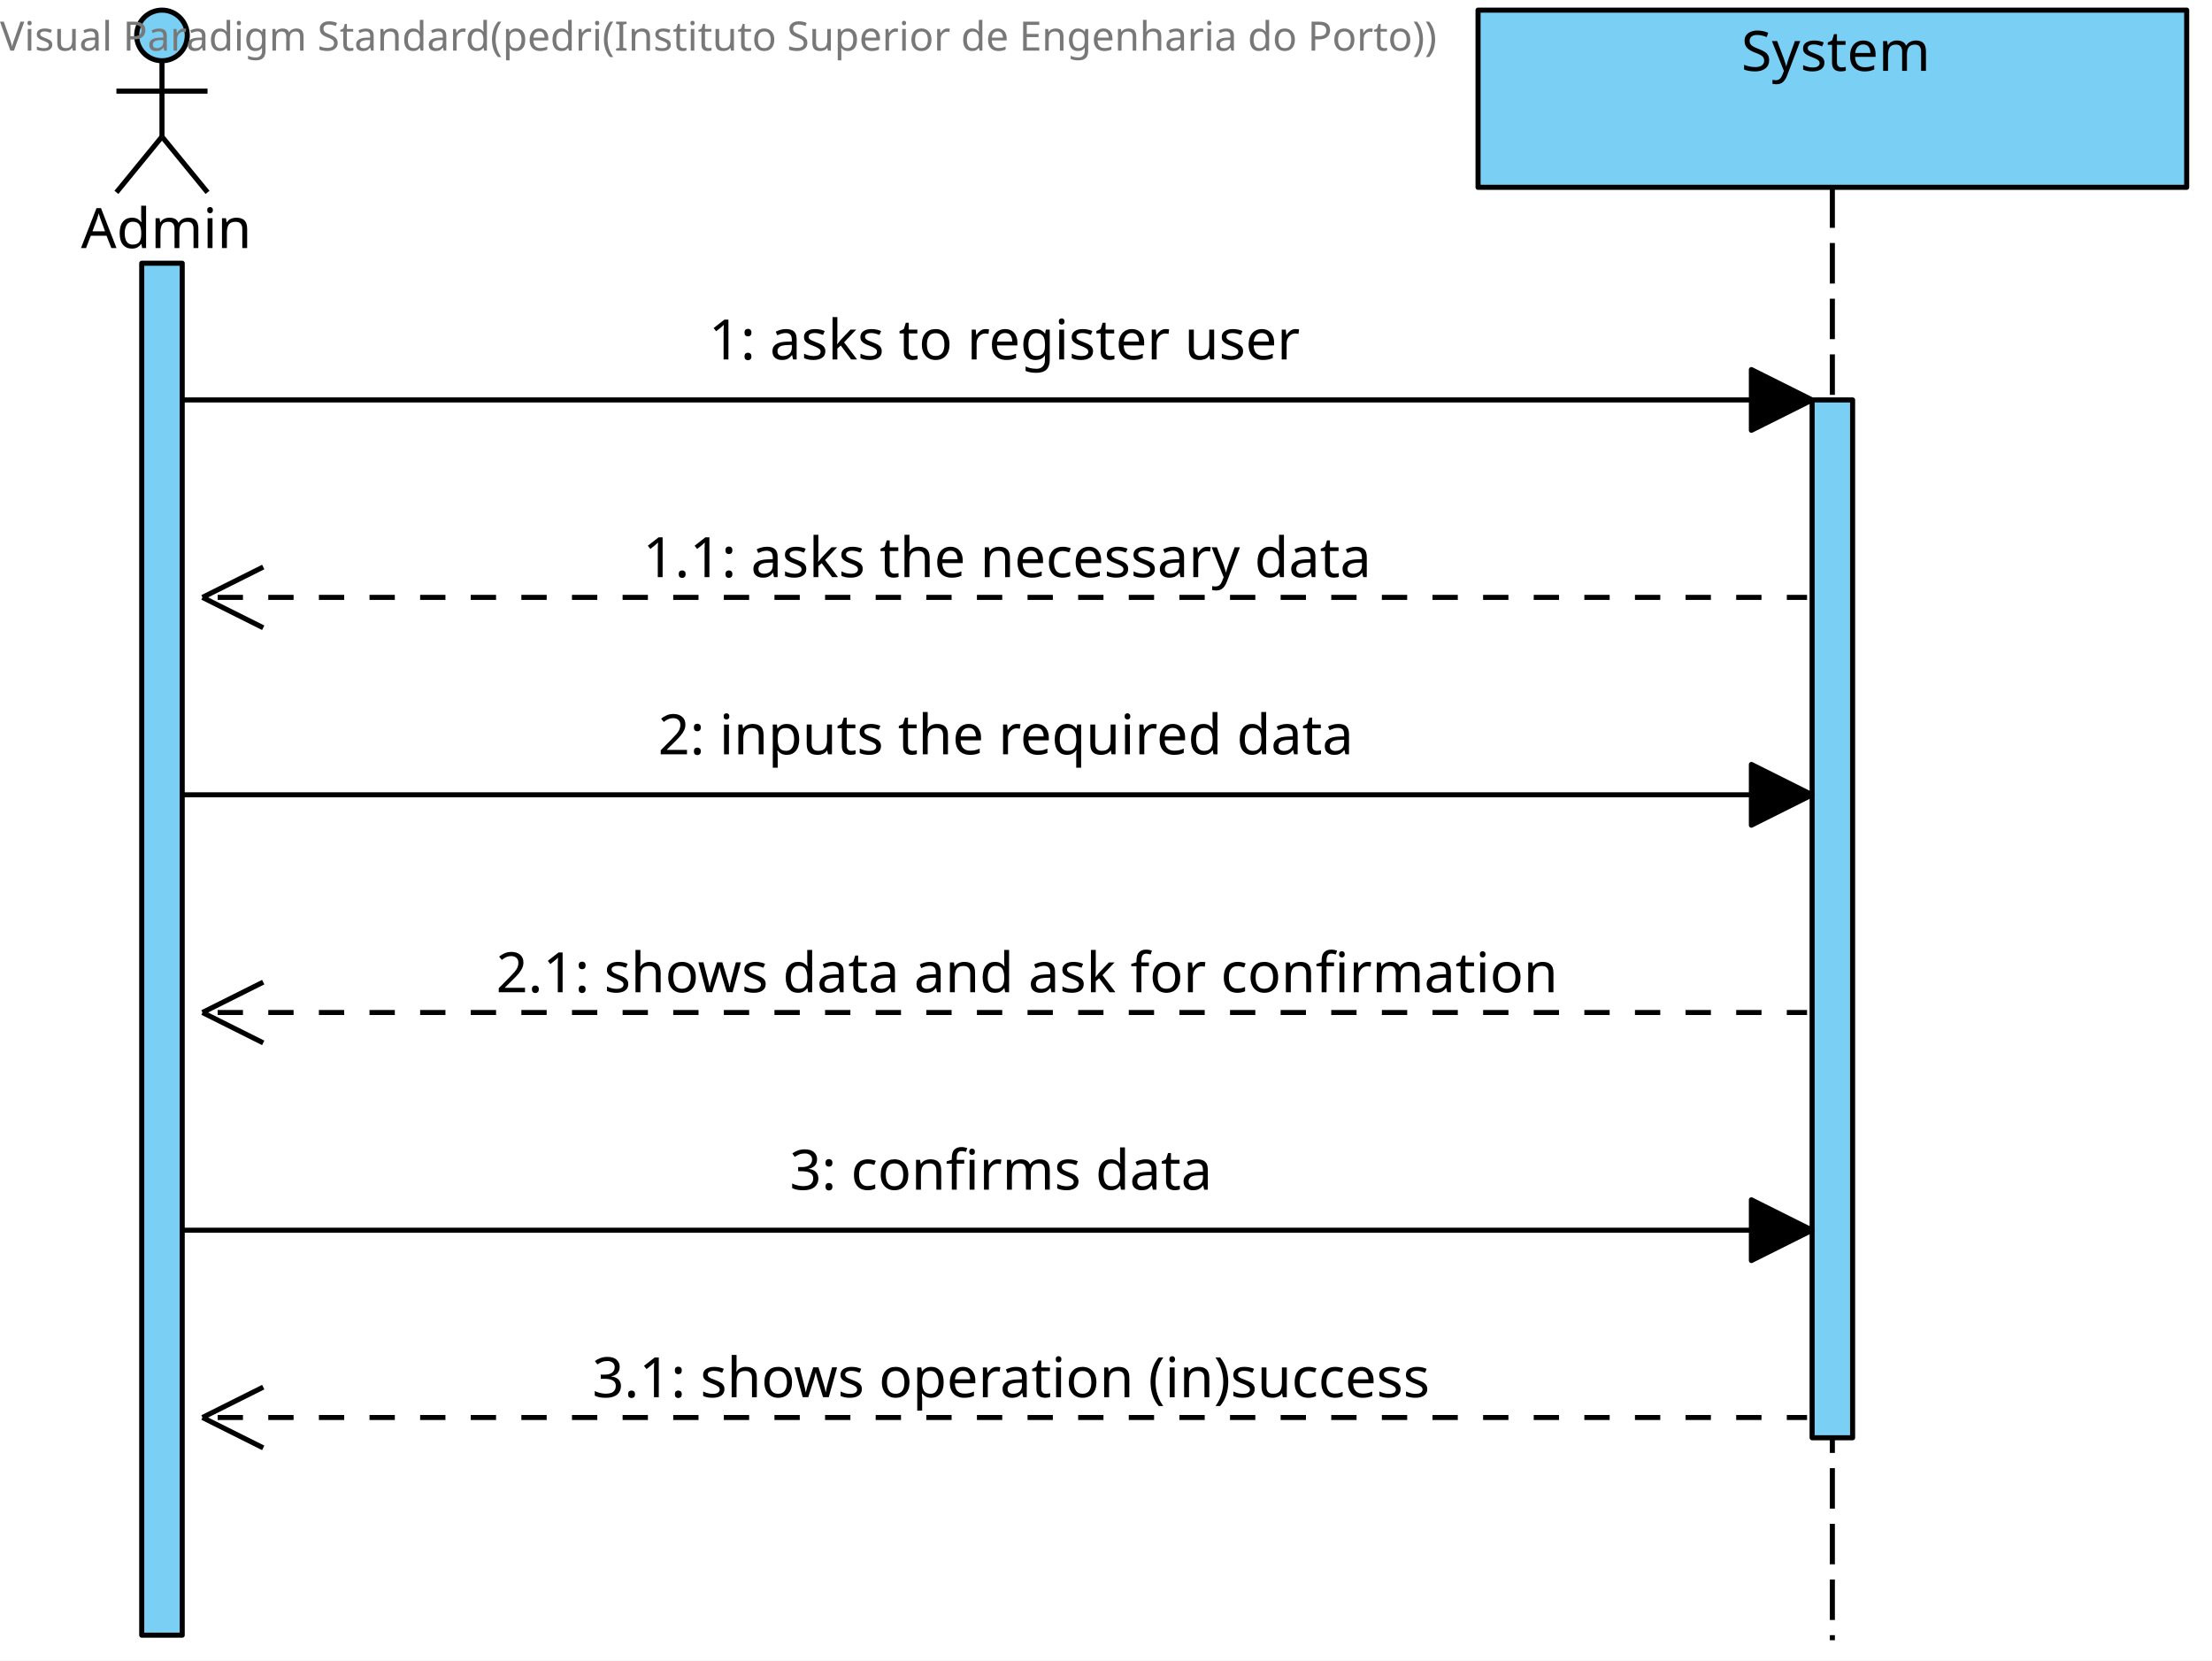
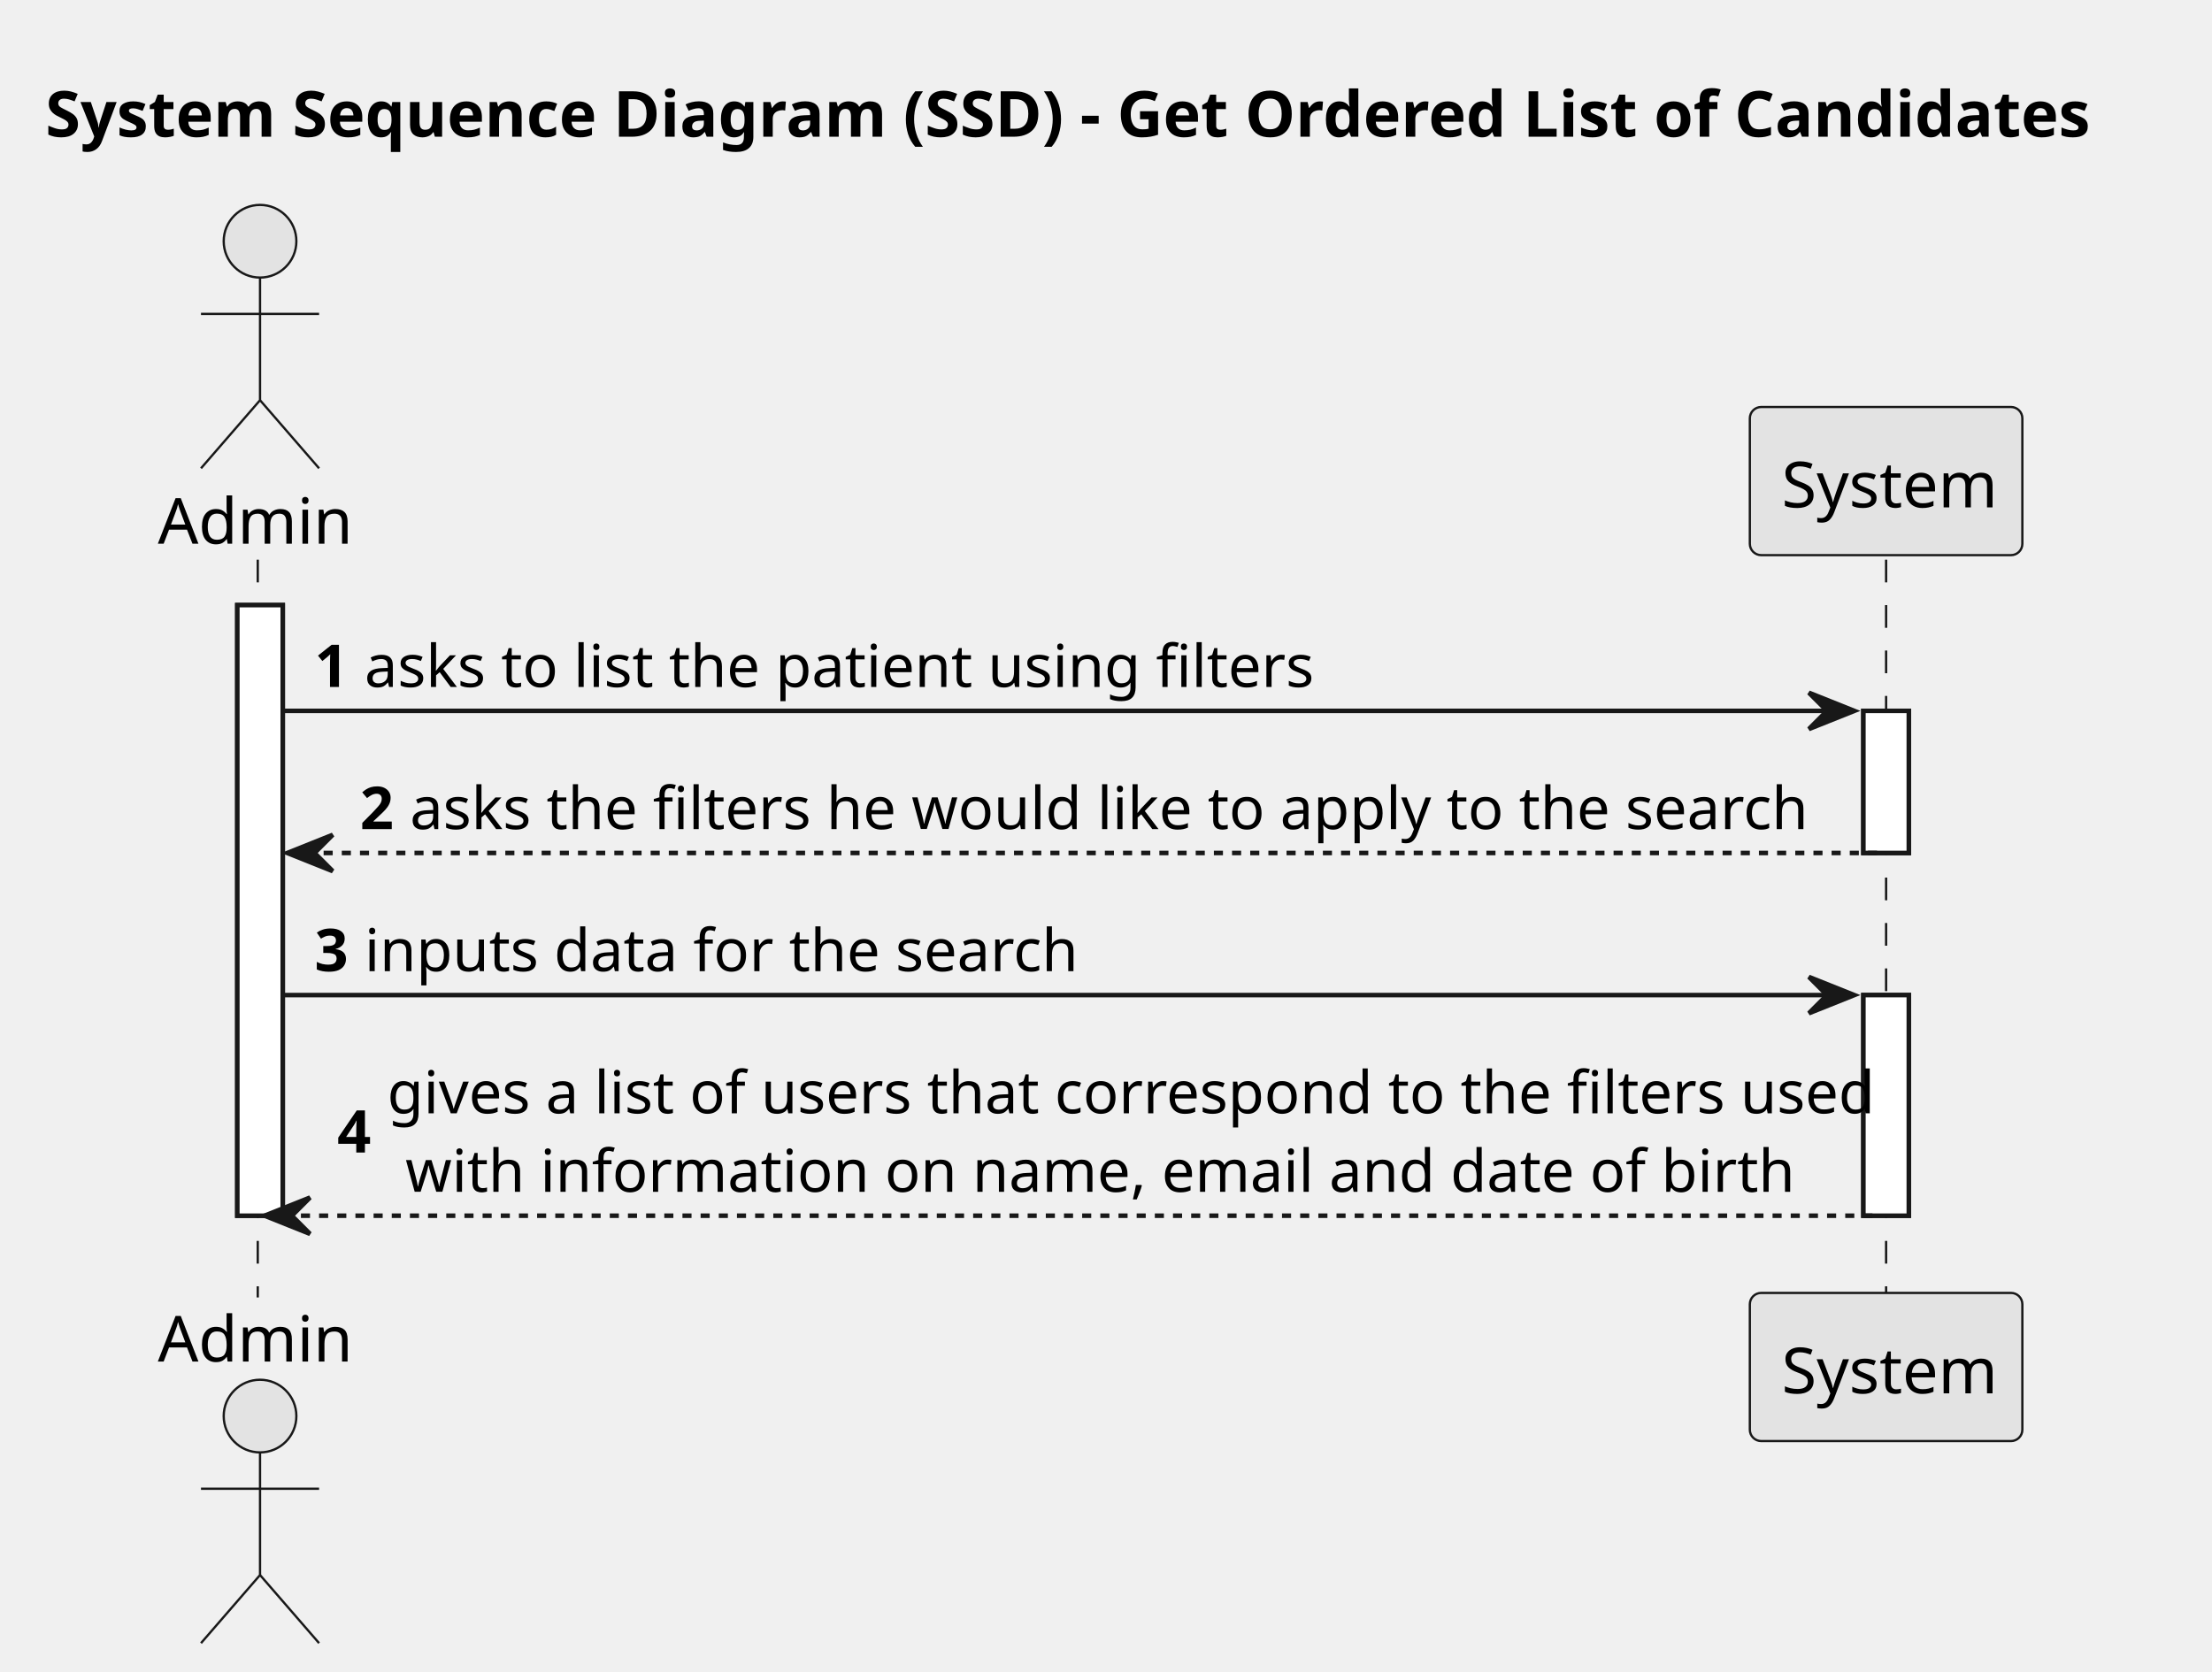
- <svg xmlns="http://www.w3.org/2000/svg" fill-opacity="0" color-rendering="auto" color-interpolation="auto" text-rendering="auto" stroke="rgb(0,0,0)" stroke-linecap="square" width="437" stroke-miterlimit="10" shape-rendering="auto" stroke-opacity="0" fill="rgb(0,0,0)" stroke-dasharray="none" font-weight="normal" stroke-width="1" height="328" font-family="'Dialog'" font-style="normal" stroke-linejoin="miter" font-size="12px" stroke-dashoffset="0" image-rendering="auto">
-   <defs id="genericDefs" />
+ <svg xmlns="http://www.w3.org/2000/svg" contentStyleType="text/css" height="368px" preserveAspectRatio="none" style="width:487px;height:368px;background:#FFFFFF;" version="1.1" viewBox="0 0 487 368" width="487px" zoomAndPan="magnify">
+   <defs />
  <g>
-     <defs id="defs1">
-       <clipPath clipPathUnits="userSpaceOnUse" id="clipPath1">
-         <path d="M-7 -7 L71 -7 L71 333 L-7 333 L-7 -7 Z" />
-       </clipPath>
-       <clipPath clipPathUnits="userSpaceOnUse" id="clipPath2">
-         <path d="M-7 -7 L152 -7 L152 333 L-7 333 L-7 -7 Z" />
-       </clipPath>
-       <clipPath clipPathUnits="userSpaceOnUse" id="clipPath3">
-         <path d="M-7 -7 L19 -7 L19 216 L-7 216 L-7 -7 Z" />
-       </clipPath>
-       <clipPath clipPathUnits="userSpaceOnUse" id="clipPath4">
-         <path d="M-141 -15 L282 -15 L282 30 L-141 30 L-141 -15 Z" />
-       </clipPath>
-       <clipPath clipPathUnits="userSpaceOnUse" id="clipPath5">
-         <path d="M-52 -15 L104 -15 L104 30 L-52 30 L-52 -15 Z" />
-       </clipPath>
-       <clipPath clipPathUnits="userSpaceOnUse" id="clipPath6">
-         <path d="M0 0 L426 0 L426 104 L0 104 L0 0 Z" />
-       </clipPath>
-       <clipPath clipPathUnits="userSpaceOnUse" id="clipPath7">
-         <path d="M72 8 L72 23 L20 23 L20 8 ZM277 30 L277 45 L145 45 L145 30 ZM293 73 L293 88 L132 88 L132 73 ZM0 0 L0 104 L426 104 L426 0 Z" />
-       </clipPath>
-       <clipPath clipPathUnits="userSpaceOnUse" id="clipPath8">
-         <path d="M0 0 L421 0 L421 104 L0 104 L0 0 Z" />
-       </clipPath>
-       <clipPath clipPathUnits="userSpaceOnUse" id="clipPath9">
-         <path d="M289 34 L289 49 L128 49 L128 34 ZM278 69 L278 84 L130 84 L130 69 ZM0 0 L0 104 L421 104 L421 0 L273 0 L273 6 L141 6 L141 0 Z" />
-       </clipPath>
-       <clipPath clipPathUnits="userSpaceOnUse" id="clipPath10">
-         <path d="M282 30 L282 45 L134 45 L134 30 ZM321 77 L321 92 L103 92 L103 77 ZM0 0 L0 104 L426 104 L426 0 L293 0 L293 10 L132 10 L132 0 Z" />
-       </clipPath>
-       <clipPath clipPathUnits="userSpaceOnUse" id="clipPath11">
-         <path d="M317 34 L317 49 L99 49 L99 34 ZM256 73 L256 88 L157 88 L157 73 ZM0 0 L0 104 L421 104 L421 0 L278 0 L278 2 L130 2 L130 0 Z" />
-       </clipPath>
-       <clipPath clipPathUnits="userSpaceOnUse" id="clipPath12">
-         <path d="M260 30 L260 45 L161 45 L161 30 ZM303 71 L303 86 L122 86 L122 71 ZM0 0 L0 104 L426 104 L426 0 L321 0 L321 6 L103 6 L103 0 Z" />
-       </clipPath>
-       <clipPath clipPathUnits="userSpaceOnUse" id="clipPath13">
-         <path d="M299 34 L299 49 L118 49 L118 34 ZM0 0 L0 104 L421 104 L421 0 L256 0 L256 8 L157 8 L157 0 Z" />
-       </clipPath>
-       <clipPath clipPathUnits="userSpaceOnUse" id="clipPath14">
-         <path d="M-181 -15 L362 -15 L362 30 L-181 30 L-181 -15 Z" />
-       </clipPath>
-       <clipPath clipPathUnits="userSpaceOnUse" id="clipPath15">
-         <path d="M-99 -15 L198 -15 L198 30 L-99 30 L-99 -15 Z" />
-       </clipPath>
-       <clipPath clipPathUnits="userSpaceOnUse" id="clipPath16">
-         <path d="M-218 -15 L436 -15 L436 30 L-218 30 L-218 -15 Z" />
-       </clipPath>
-       <clipPath clipPathUnits="userSpaceOnUse" id="clipPath17">
-         <path d="M-148 -15 L296 -15 L296 30 L-148 30 L-148 -15 Z" />
-       </clipPath>
-       <clipPath clipPathUnits="userSpaceOnUse" id="clipPath18">
-         <path d="M-161 -15 L322 -15 L322 30 L-161 30 L-161 -15 Z" />
-       </clipPath>
-       <clipPath clipPathUnits="userSpaceOnUse" id="clipPath19">
-         <path d="M-132 -15 L264 -15 L264 30 L-132 30 L-132 -15 Z" />
-       </clipPath>
-     </defs>
-     <g fill="white" text-rendering="geometricPrecision" fill-opacity="1" stroke-opacity="1" stroke="white">
-       <rect x="0" width="437" height="328" y="0" stroke="none" />
-     </g>
-     <g font-size="11px" transform="translate(2,2)" fill-opacity="1" fill="rgb(122,207,245)" text-rendering="geometricPrecision" image-rendering="optimizeQuality" font-family="sans-serif" stroke="rgb(122,207,245)" stroke-opacity="1">
-       <circle r="5" clip-path="url(#clipPath1)" cx="30" cy="5" stroke="none" />
-       <rect x="26" width="8" height="271" y="50" clip-path="url(#clipPath1)" stroke="none" />
-     </g>
-     <g stroke-linecap="butt" font-size="11px" transform="translate(2,2)" fill-opacity="1" fill="black" text-rendering="geometricPrecision" image-rendering="optimizeQuality" font-family="sans-serif" stroke-linejoin="round" stroke="black" stroke-opacity="1" stroke-miterlimit="0">
-       <circle fill="none" r="5" clip-path="url(#clipPath1)" cx="30" cy="5" />
-       <rect fill="none" x="26" width="8" height="271" y="50" clip-path="url(#clipPath1)" />
-       <line y2="25" fill="none" x1="30" clip-path="url(#clipPath1)" x2="30" y1="10" />
-       <line y2="36" fill="none" x1="30" clip-path="url(#clipPath1)" x2="21" y1="25" />
-       <line y2="36" fill="none" x1="30" clip-path="url(#clipPath1)" x2="39" y1="25" />
-       <line y2="16" fill="none" x1="21" clip-path="url(#clipPath1)" x2="39" y1="16" />
-     </g>
-     <g font-size="11px" transform="translate(292,2)" fill-opacity="1" fill="rgb(122,207,245)" text-rendering="geometricPrecision" image-rendering="optimizeQuality" font-family="sans-serif" stroke="rgb(122,207,245)" stroke-opacity="1">
-       <rect x="0" width="140" height="35" y="0" clip-path="url(#clipPath2)" stroke="none" />
-     </g>
-     <g stroke-linecap="butt" font-size="11px" transform="translate(292,2)" fill-opacity="1" fill="black" text-rendering="geometricPrecision" image-rendering="optimizeQuality" font-family="sans-serif" stroke-linejoin="round" stroke="black" stroke-opacity="1" stroke-miterlimit="0">
-       <rect fill="none" x="0" width="140" height="35" y="0" clip-path="url(#clipPath2)" />
-       <line clip-path="url(#clipPath2)" fill="none" x1="70" x2="70" y1="35" y2="322" stroke-linejoin="bevel" stroke-dasharray="8,3" />
-     </g>
-     <g font-size="11px" transform="translate(358,79)" fill-opacity="1" fill="rgb(122,207,245)" text-rendering="geometricPrecision" image-rendering="optimizeQuality" font-family="sans-serif" stroke="rgb(122,207,245)" stroke-opacity="1">
-       <rect x="0" width="8" height="205" y="0" clip-path="url(#clipPath3)" stroke="none" />
-     </g>
-     <g stroke-linecap="butt" font-size="11px" transform="translate(358,79)" fill-opacity="1" fill="black" text-rendering="geometricPrecision" image-rendering="optimizeQuality" font-family="sans-serif" stroke-linejoin="round" stroke="black" stroke-opacity="1" stroke-miterlimit="0">
-       <rect fill="none" x="0" width="8" height="205" y="0" clip-path="url(#clipPath3)" />
-     </g>
-     <g font-size="11px" transform="translate(292,2)" fill-opacity="1" fill="black" text-rendering="geometricPrecision" image-rendering="optimizeQuality" font-family="sans-serif" stroke="black" stroke-opacity="1">
-       <text x="52" xml:space="preserve" y="12" clip-path="url(#clipPath4)" stroke="none">System</text>
-     </g>
-     <g font-size="11px" transform="translate(6,37)" fill-opacity="1" fill="black" text-rendering="geometricPrecision" image-rendering="optimizeQuality" font-family="sans-serif" stroke="black" stroke-opacity="1">
-       <text x="10" xml:space="preserve" y="12" clip-path="url(#clipPath5)" stroke="none">Admin</text>
-     </g>
-     <g stroke-linecap="butt" font-size="11px" transform="translate(-14,29)" fill-opacity="1" fill="black" text-rendering="geometricPrecision" image-rendering="optimizeQuality" font-family="sans-serif" stroke-linejoin="round" stroke="black" stroke-opacity="1">
-       <line y2="50" fill="none" x1="50" clip-path="url(#clipPath7)" x2="372" y1="50" />
-       <polygon points=" 372 50 360 44 360 56" clip-path="url(#clipPath7)" stroke="none" />
-       <polygon fill="none" points=" 372 50 360 44 360 56" clip-path="url(#clipPath7)" />
-     </g>
-     <g fill-opacity="1" text-rendering="geometricPrecision" stroke="black" stroke-linecap="butt" transform="translate(-10,68)" stroke-opacity="1" fill="black" stroke-dasharray="5" font-family="sans-serif" stroke-linejoin="round" font-size="11px" stroke-dashoffset="1" image-rendering="optimizeQuality">
-       <line y2="50" fill="none" x1="367" clip-path="url(#clipPath9)" x2="50" y1="50" />
-       <line clip-path="url(#clipPath9)" stroke-dashoffset="0" fill="none" x1="50" x2="62" y1="50" y2="56" stroke-dasharray="none" />
-       <line clip-path="url(#clipPath9)" stroke-dashoffset="0" fill="none" x1="50" x2="62" y1="50" y2="44" stroke-dasharray="none" />
-     </g>
-     <g stroke-linecap="butt" font-size="11px" transform="translate(-14,107)" fill-opacity="1" fill="black" text-rendering="geometricPrecision" image-rendering="optimizeQuality" font-family="sans-serif" stroke-linejoin="round" stroke="black" stroke-opacity="1">
-       <line y2="50" fill="none" x1="50" clip-path="url(#clipPath10)" x2="372" y1="50" />
-       <polygon points=" 372 50 360 44 360 56" clip-path="url(#clipPath10)" stroke="none" />
-       <polygon fill="none" points=" 372 50 360 44 360 56" clip-path="url(#clipPath10)" />
-     </g>
-     <g fill-opacity="1" text-rendering="geometricPrecision" stroke="black" stroke-linecap="butt" transform="translate(-10,150)" stroke-opacity="1" fill="black" stroke-dasharray="5" font-family="sans-serif" stroke-linejoin="round" font-size="11px" stroke-dashoffset="1" image-rendering="optimizeQuality">
-       <line y2="50" fill="none" x1="367" clip-path="url(#clipPath11)" x2="50" y1="50" />
-       <line clip-path="url(#clipPath11)" stroke-dashoffset="0" fill="none" x1="50" x2="62" y1="50" y2="56" stroke-dasharray="none" />
-       <line clip-path="url(#clipPath11)" stroke-dashoffset="0" fill="none" x1="50" x2="62" y1="50" y2="44" stroke-dasharray="none" />
-     </g>
-     <g stroke-linecap="butt" font-size="11px" transform="translate(-14,193)" fill-opacity="1" fill="black" text-rendering="geometricPrecision" image-rendering="optimizeQuality" font-family="sans-serif" stroke-linejoin="round" stroke="black" stroke-opacity="1">
-       <line y2="50" fill="none" x1="50" clip-path="url(#clipPath12)" x2="372" y1="50" />
-       <polygon points=" 372 50 360 44 360 56" clip-path="url(#clipPath12)" stroke="none" />
-       <polygon fill="none" points=" 372 50 360 44 360 56" clip-path="url(#clipPath12)" />
-     </g>
-     <g fill-opacity="1" text-rendering="geometricPrecision" stroke="black" stroke-linecap="butt" transform="translate(-10,230)" stroke-opacity="1" fill="black" stroke-dasharray="5" font-family="sans-serif" stroke-linejoin="round" font-size="11px" stroke-dashoffset="1" image-rendering="optimizeQuality">
-       <line y2="50" fill="none" x1="367" clip-path="url(#clipPath13)" x2="50" y1="50" />
-       <line clip-path="url(#clipPath13)" stroke-dashoffset="0" fill="none" x1="50" x2="62" y1="50" y2="56" stroke-dasharray="none" />
-       <line clip-path="url(#clipPath13)" stroke-dashoffset="0" fill="none" x1="50" x2="62" y1="50" y2="44" stroke-dasharray="none" />
-     </g>
-     <g font-size="11px" transform="translate(108,264)" fill-opacity="1" fill="black" text-rendering="geometricPrecision" image-rendering="optimizeQuality" font-family="sans-serif" stroke="black" stroke-opacity="1">
-       <text x="9" xml:space="preserve" y="12" clip-path="url(#clipPath14)" stroke="none">3.1: shows operation (in)success</text>
-     </g>
-     <g font-size="11px" transform="translate(147,223)" fill-opacity="1" fill="white" text-rendering="geometricPrecision" image-rendering="optimizeQuality" font-family="sans-serif" stroke="white" stroke-opacity="1">
-       <rect x="0" width="99" height="15" y="0" clip-path="url(#clipPath15)" stroke="none" />
-       <text fill="black" x="9" xml:space="preserve" y="12" clip-path="url(#clipPath15)" stroke="none">3: confirms data</text>
-     </g>
-     <g font-size="11px" transform="translate(89,184)" fill-opacity="1" fill="black" text-rendering="geometricPrecision" image-rendering="optimizeQuality" font-family="sans-serif" stroke="black" stroke-opacity="1">
-       <text x="9" xml:space="preserve" y="12" clip-path="url(#clipPath16)" stroke="none">2.1: shows data and ask for confirmation</text>
-     </g>
-     <g font-size="11px" transform="translate(120,137)" fill-opacity="1" fill="white" text-rendering="geometricPrecision" image-rendering="optimizeQuality" font-family="sans-serif" stroke="white" stroke-opacity="1">
-       <rect x="0" width="148" height="15" y="0" clip-path="url(#clipPath17)" stroke="none" />
-       <text fill="black" x="10" xml:space="preserve" y="12" clip-path="url(#clipPath17)" stroke="none">2: inputs the required data</text>
-     </g>
-     <g font-size="11px" transform="translate(118,102)" fill-opacity="1" fill="black" text-rendering="geometricPrecision" image-rendering="optimizeQuality" font-family="sans-serif" stroke="black" stroke-opacity="1">
-       <text x="9" xml:space="preserve" y="12" clip-path="url(#clipPath18)" stroke="none">1.1: asks the necessary data</text>
-     </g>
-     <g font-size="11px" transform="translate(131,59)" fill-opacity="1" fill="white" text-rendering="geometricPrecision" image-rendering="optimizeQuality" font-family="sans-serif" stroke="white" stroke-opacity="1">
-       <rect x="0" width="132" height="15" y="0" clip-path="url(#clipPath19)" stroke="none" />
-       <text fill="black" x="9" xml:space="preserve" y="12" clip-path="url(#clipPath19)" stroke="none">1: asks to register user</text>
-     </g>
-     <g font-size="8px" fill-opacity="1" fill="rgb(120,120,120)" text-rendering="geometricPrecision" image-rendering="optimizeQuality" stroke="rgb(120,120,120)" stroke-opacity="1">
-       <text x="0" xml:space="preserve" y="10" stroke="none">Visual Paradigm Standard(pedri(Instituto Superior de Engenharia do Porto))</text>
-     </g>
+     <text fill="#000000" font-family="sans-serif" font-size="14" font-weight="bold" lengthAdjust="spacing" textLength="459" x="10" y="30.107">System Sequence Diagram (SSD) - Get Ordered List of Candidates</text>
+     <rect fill="#FFFFFF" height="134.455" style="stroke:#181818;stroke-width:1.0;" width="10" x="52.25" y="133.242" />
+     <rect fill="#FFFFFF" height="31.291" style="stroke:#181818;stroke-width:1.0;" width="10" x="410.25" y="156.533" />
+     <rect fill="#FFFFFF" height="48.582" style="stroke:#181818;stroke-width:1.0;" width="10" x="410.25" y="219.115" />
+     <line style="stroke:#181818;stroke-width:0.5;stroke-dasharray:5.0,5.0;" x1="56.75" x2="56.75" y1="123.242" y2="285.697" />
+     <line style="stroke:#181818;stroke-width:0.5;stroke-dasharray:5.0,5.0;" x1="415.25" x2="415.25" y1="123.242" y2="285.697" />
+     <text fill="#000000" font-family="sans-serif" font-size="14" lengthAdjust="spacing" textLength="39" x="34.75" y="119.728">Admin</text>
+     <ellipse cx="57.25" cy="53.121" fill="#E3E3E3" rx="8" ry="8" style="stroke:#181818;stroke-width:0.5;" />
+     <path d="M57.25,61.121 L57.25,88.121 M44.25,69.121 L70.25,69.121 M57.25,88.121 L44.25,103.121 M57.25,88.121 L70.25,103.121 " fill="none" style="stroke:#181818;stroke-width:0.5;" />
+     <text fill="#000000" font-family="sans-serif" font-size="14" lengthAdjust="spacing" textLength="39" x="34.75" y="299.805">Admin</text>
+     <ellipse cx="57.25" cy="311.818" fill="#E3E3E3" rx="8" ry="8" style="stroke:#181818;stroke-width:0.5;" />
+     <path d="M57.25,319.818 L57.25,346.818 M44.25,327.818 L70.25,327.818 M57.25,346.818 L44.25,361.818 M57.25,346.818 L70.25,361.818 " fill="none" style="stroke:#181818;stroke-width:0.5;" />
+     <rect fill="#E3E3E3" height="32.621" rx="2.5" ry="2.5" style="stroke:#181818;stroke-width:0.5;" width="60" x="385.25" y="89.621" />
+     <text fill="#000000" font-family="sans-serif" font-size="14" lengthAdjust="spacing" textLength="46" x="392.25" y="111.728">System</text>
+     <rect fill="#E3E3E3" height="32.621" rx="2.5" ry="2.5" style="stroke:#181818;stroke-width:0.5;" width="60" x="385.25" y="284.697" />
+     <text fill="#000000" font-family="sans-serif" font-size="14" lengthAdjust="spacing" textLength="46" x="392.25" y="306.805">System</text>
+     <rect fill="#FFFFFF" height="134.455" style="stroke:#181818;stroke-width:1.0;" width="10" x="52.25" y="133.242" />
+     <rect fill="#FFFFFF" height="31.291" style="stroke:#181818;stroke-width:1.0;" width="10" x="410.25" y="156.533" />
+     <rect fill="#FFFFFF" height="48.582" style="stroke:#181818;stroke-width:1.0;" width="10" x="410.25" y="219.115" />
+     <polygon fill="#181818" points="398.25,152.533,408.25,156.533,398.25,160.533,402.25,156.533" style="stroke:#181818;stroke-width:1.0;" />
+     <line style="stroke:#181818;stroke-width:1.0;" x1="62.25" x2="404.25" y1="156.533" y2="156.533" />
+     <text fill="#000000" font-family="sans-serif" font-size="13" font-weight="bold" lengthAdjust="spacing" textLength="7" x="69.25" y="151.27">1</text>
+     <text fill="#000000" font-family="sans-serif" font-size="13" lengthAdjust="spacing" textLength="199" x="80.25" y="151.27">asks to list the patient using filters</text>
+     <polygon fill="#181818" points="73.25,183.824,63.25,187.824,73.25,191.824,69.25,187.824" style="stroke:#181818;stroke-width:1.0;" />
+     <line style="stroke:#181818;stroke-width:1.0;stroke-dasharray:2.0,2.0;" x1="67.25" x2="414.25" y1="187.824" y2="187.824" />
+     <text fill="#000000" font-family="sans-serif" font-size="13" font-weight="bold" lengthAdjust="spacing" textLength="7" x="79.25" y="182.561">2</text>
+     <text fill="#000000" font-family="sans-serif" font-size="13" lengthAdjust="spacing" textLength="294" x="90.25" y="182.561">asks the filters he would like to apply to the search</text>
+     <polygon fill="#181818" points="398.25,215.115,408.25,219.115,398.25,223.115,402.25,219.115" style="stroke:#181818;stroke-width:1.0;" />
+     <line style="stroke:#181818;stroke-width:1.0;" x1="62.25" x2="404.25" y1="219.115" y2="219.115" />
+     <text fill="#000000" font-family="sans-serif" font-size="13" font-weight="bold" lengthAdjust="spacing" textLength="7" x="69.25" y="213.852">3</text>
+     <text fill="#000000" font-family="sans-serif" font-size="13" lengthAdjust="spacing" textLength="147" x="80.25" y="213.852">inputs data for the search</text>
+     <polygon fill="#181818" points="68.25,263.697,58.25,267.697,68.25,271.697,64.25,267.697" style="stroke:#181818;stroke-width:1.0;" />
+     <line style="stroke:#181818;stroke-width:1.0;stroke-dasharray:2.0,2.0;" x1="62.25" x2="414.25" y1="267.697" y2="267.697" />
+     <text fill="#000000" font-family="sans-serif" font-size="13" font-weight="bold" lengthAdjust="spacing" textLength="7" x="74.25" y="253.789">4</text>
+     <text fill="#000000" font-family="sans-serif" font-size="13" lengthAdjust="spacing" textLength="309" x="85.25" y="245.144">gives a list of users that correspond to the filters used</text>
+     <text fill="#000000" font-family="sans-serif" font-size="13" lengthAdjust="spacing" textLength="280" x="89.25" y="262.435">with information on name, email and date of birth</text>
  </g>
</svg>
